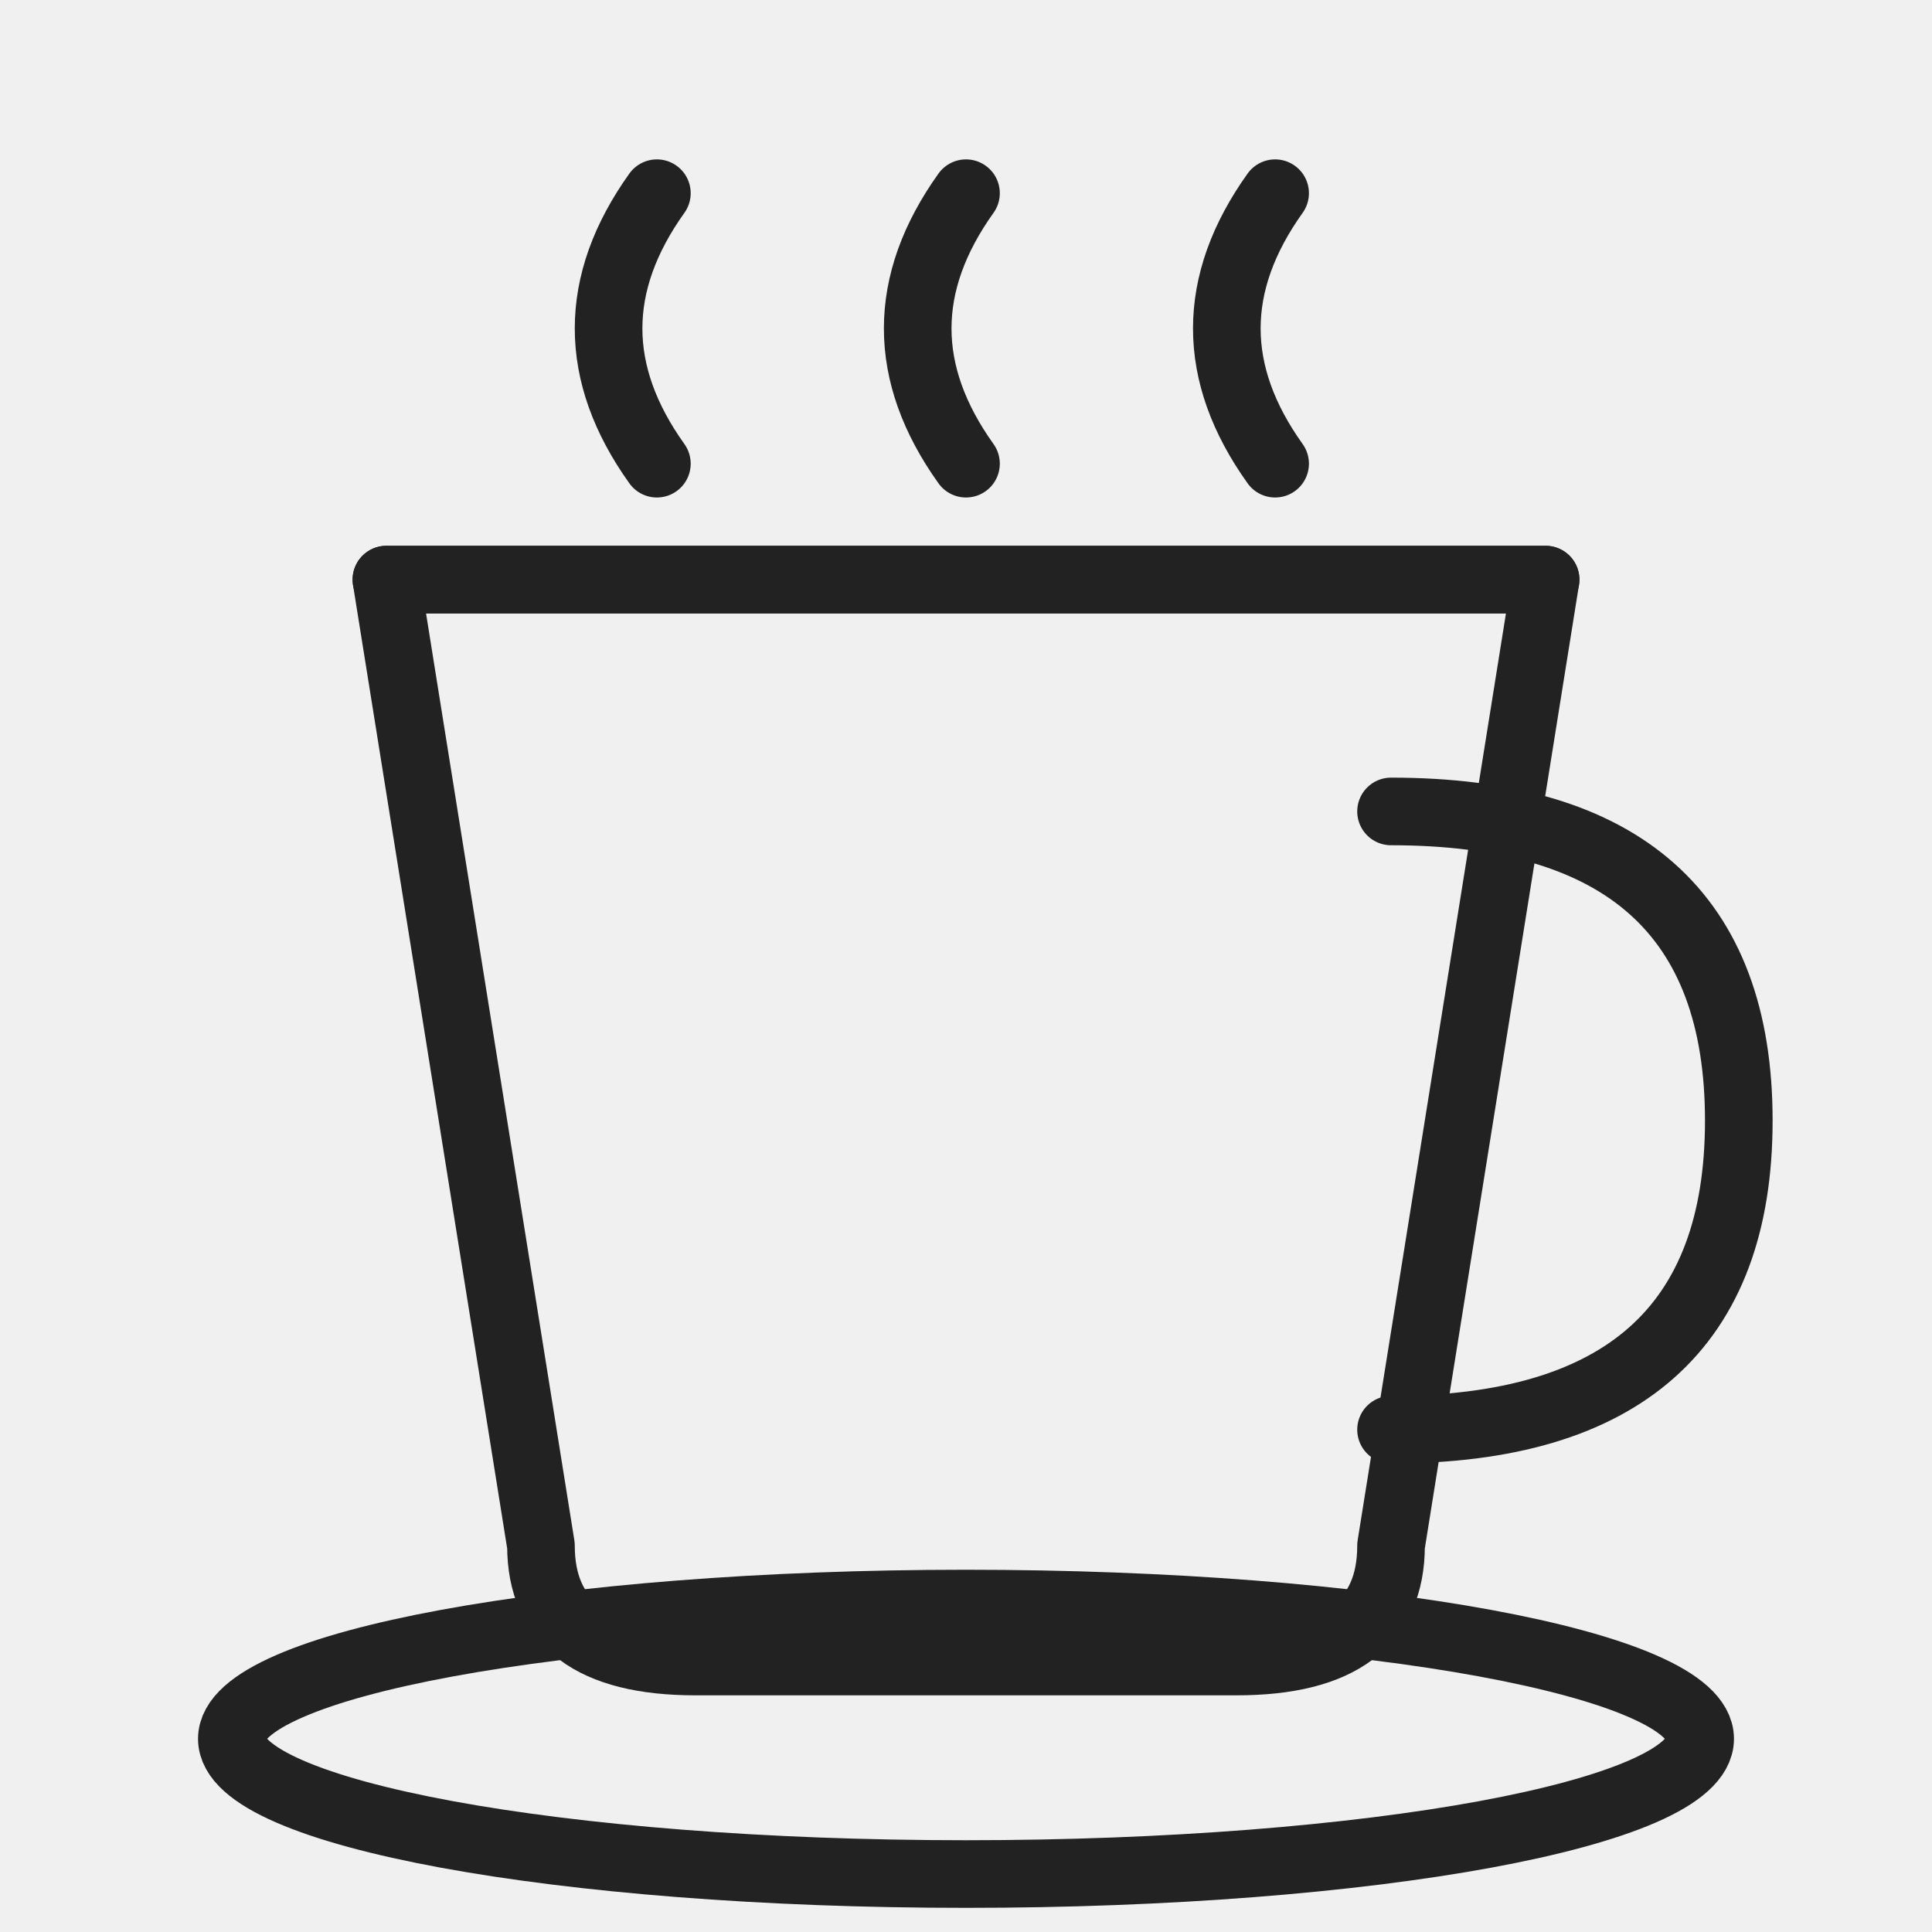
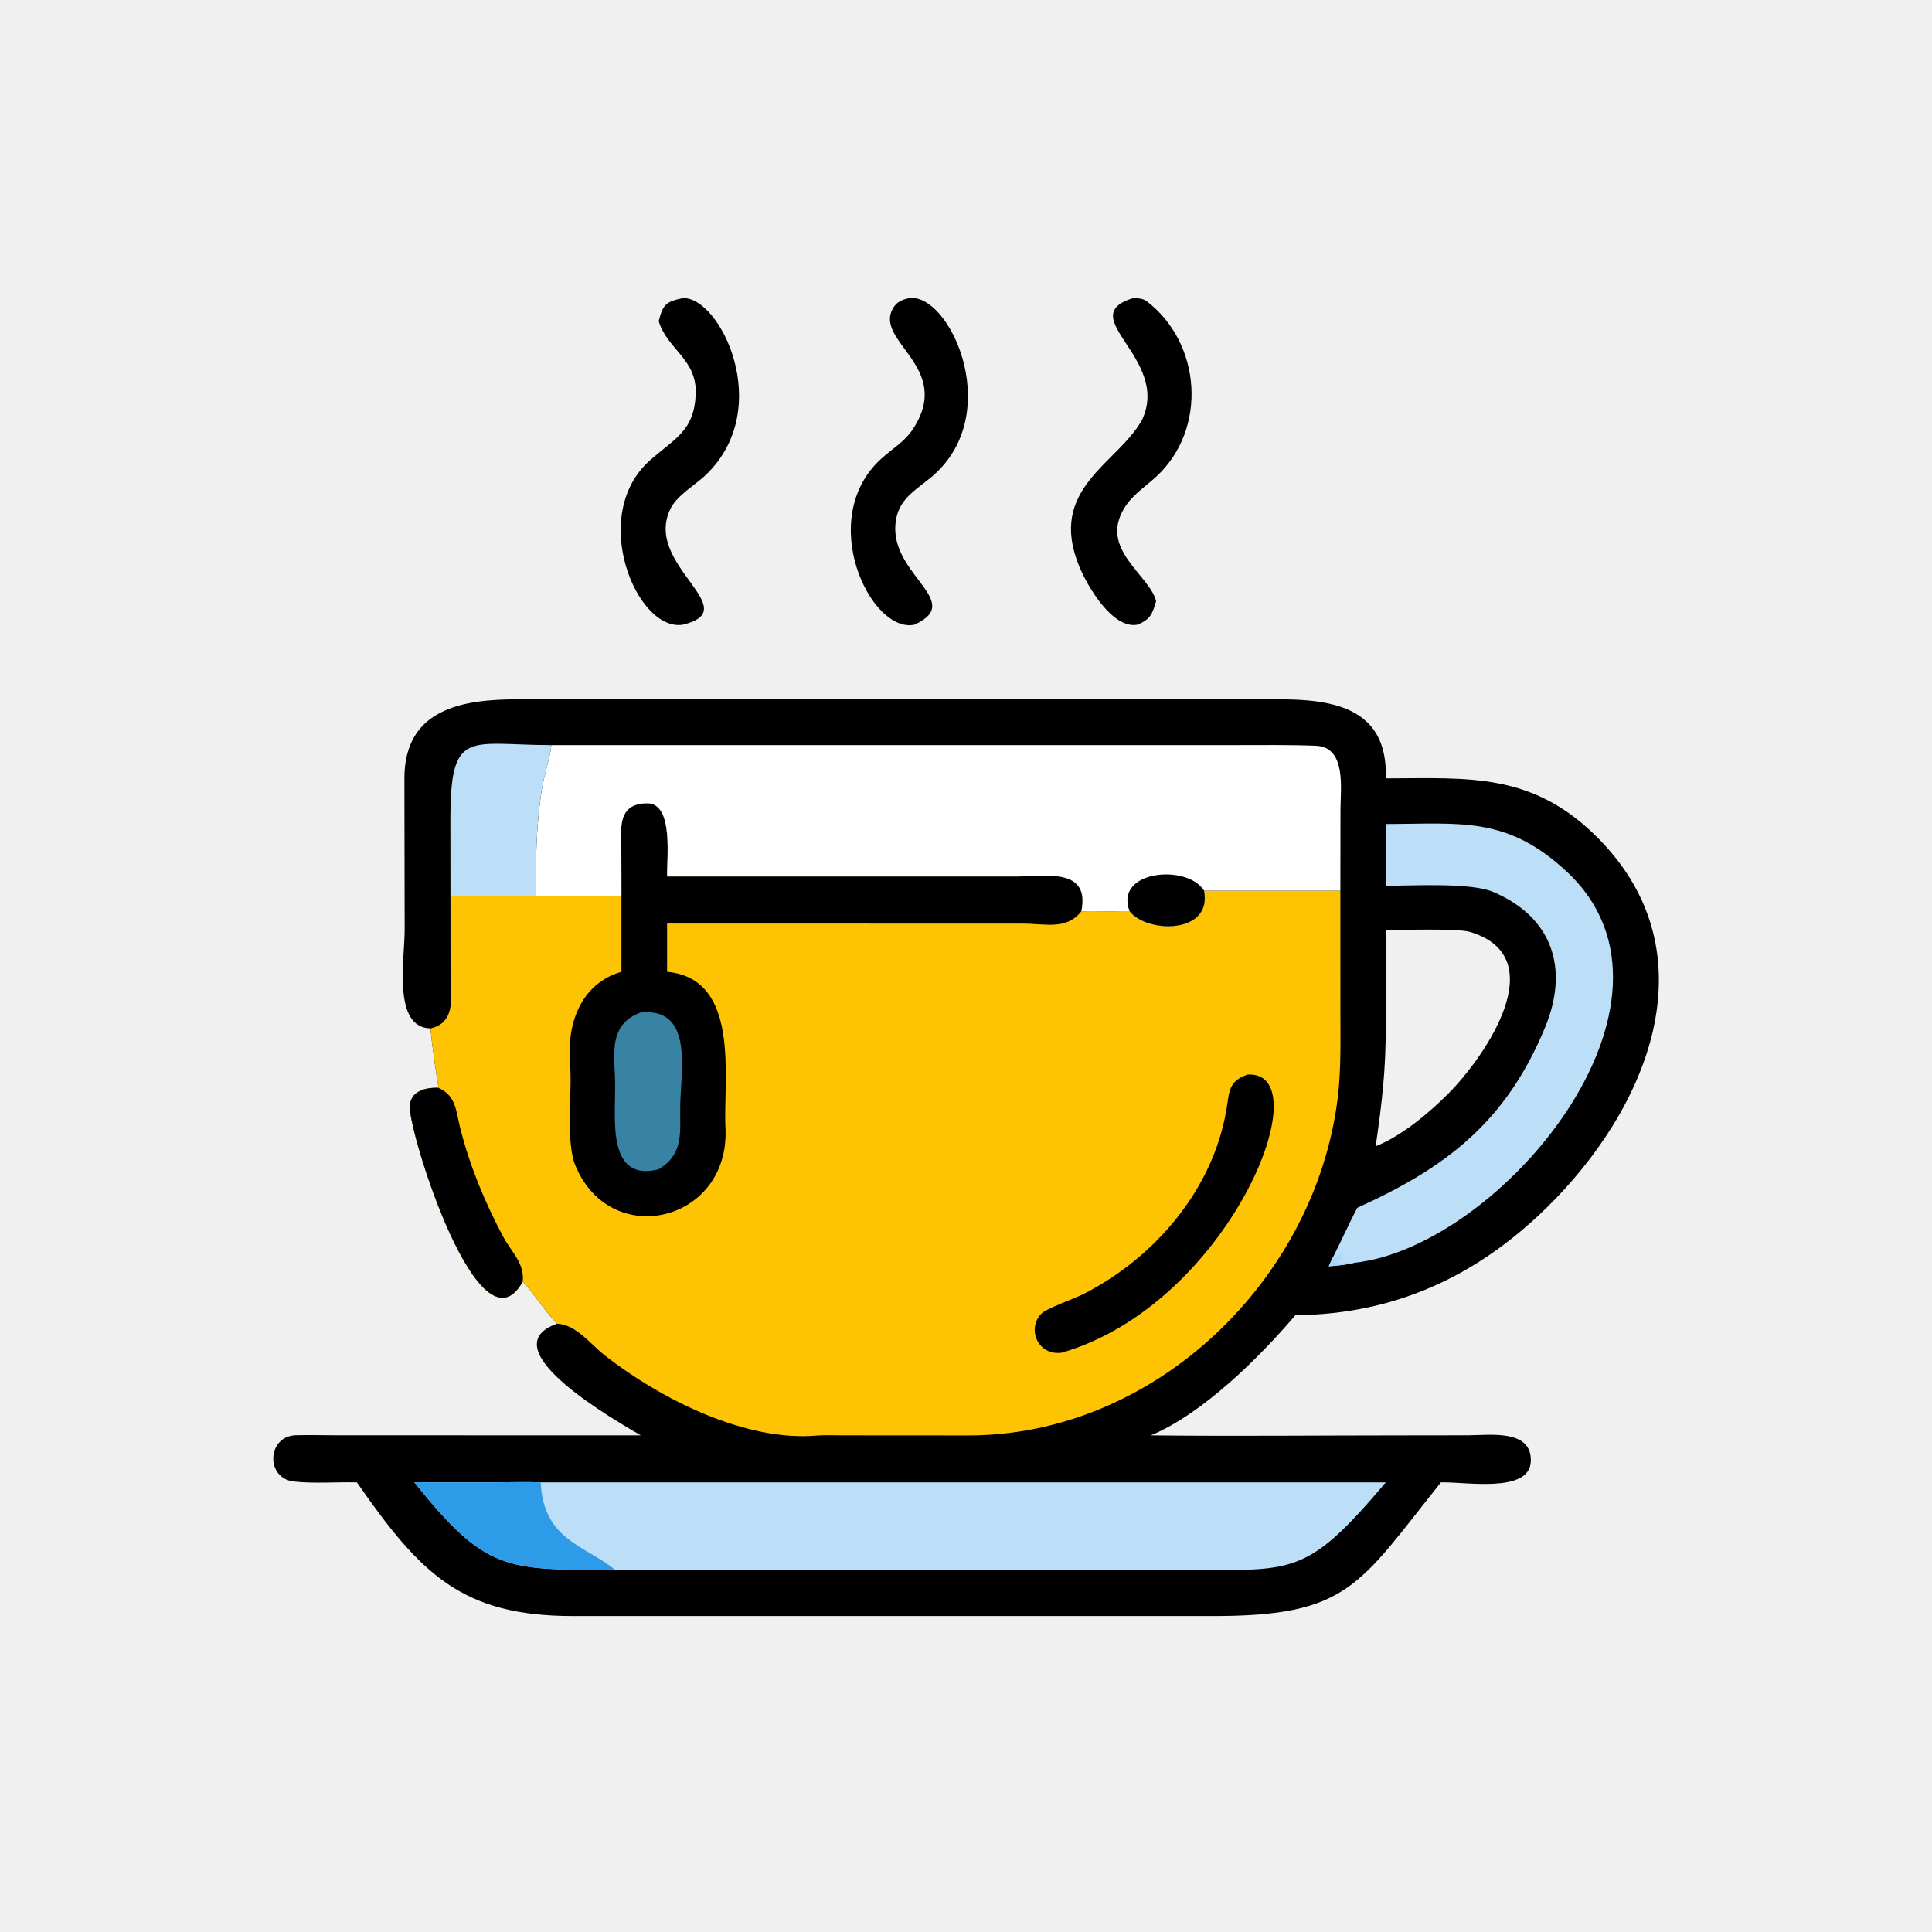
- <svg xmlns="http://www.w3.org/2000/svg" viewBox="0 0 100 100">
-   <g stroke="#222" stroke-width="3.5" stroke-linecap="round" stroke-linejoin="round" fill="none">
-     <path d="M34,24 Q29,17 34,10" />
-     <path d="M50,24 Q45,17 50,10" />
-     <path d="M66,24 Q61,17 66,10" />
-     <path d="M20,30 L28,80 Q28,86 36,86 L64,86 Q72,86 72,80 L80,30 Z" />
-     <line x1="20" y1="30" x2="80" y2="30" />
-     <path d="M72,42 Q90,42 90,58 Q90,74 72,74" />
-     <ellipse cx="50" cy="90" rx="38" ry="7" />
-   </g>
+ <svg xmlns="http://www.w3.org/2000/svg" width="1024" height="1024" viewBox="0 0 1024 1024">
+   <path transform="scale(2 2)" d="M114.078 272.54C103.944 272.297 107.257 254.227 107.241 246.286L107.172 206.423C107.088 187.629 122.958 185.339 137.064 185.331L331.565 185.333C346.611 185.332 367.954 183.652 367.25 206.277C389.341 206.233 406.289 204.582 423.728 222.344C453.782 252.955 436.689 293.858 409.765 320.162C391.067 338.429 369.377 348.311 343.285 348.544C333.799 359.699 318.681 374.727 304.968 380.382C326.768 380.634 349.13 380.396 370.967 380.391L389.071 380.369C394.748 380.362 405.972 378.647 405.683 387.25C405.395 395.873 388.189 392.629 381.855 392.849C359.976 420.217 357.359 428.318 321.163 428.267L151.864 428.266C122.379 428.278 111.41 417.072 94.584 392.849C89.073 392.712 83.309 393.21 77.879 392.619C70.309 391.796 70.72 380.541 78.459 380.354C81.944 380.27 85.394 380.346 88.877 380.37L169.809 380.382C164.546 377.261 129.013 357.373 147.616 350.796C144.459 347.567 141.738 343.058 138.521 339.638C127.211 360.047 108.678 301.353 108.611 293.473C108.574 289.159 112.743 288.148 116.214 288.294C115.477 283.761 114.51 277.008 114.078 272.54ZM364.57 303.767C371.414 301.081 378.785 294.895 383.979 289.652C393.678 279.806 411.71 253.653 389.603 246.976C386.219 245.954 371.56 246.489 367.25 246.481L367.261 271.062C367.253 283.749 366.312 291.64 364.57 303.767Z" />
+   <path fill="#FEC302" transform="scale(2 2)" d="M164.688 237.453L164.663 225.624C164.623 219.968 163.328 212.905 171.545 212.881C178.601 212.861 176.664 227.731 176.785 232.275L269.728 232.267C277.096 232.266 288.924 229.855 286.59 241.471C289.159 241.803 296.07 241.366 299.344 241.471C303.873 247.346 321.35 247.666 319.077 236.034L355.211 236.034L355.218 267.618C355.217 275.158 355.431 283.427 354.526 290.852C348.618 339.269 305.972 380.469 256.518 380.406L223.332 380.385C221.286 380.388 218.623 380.267 216.64 380.425C197.46 382.174 174.905 370.602 160.389 359.288C156.459 356.225 152.693 350.997 147.616 350.796C144.459 347.567 141.738 343.058 138.521 339.638C127.211 360.047 108.678 301.353 108.611 293.473C108.574 289.159 112.743 288.148 116.214 288.294C115.477 283.761 114.51 277.008 114.078 272.54C121.22 270.958 119.389 263.321 119.39 257.703L119.375 237.453C126.864 237.442 134.53 237.348 142.004 237.453L164.688 237.453Z" />
+   <path transform="scale(2 2)" d="M164.688 237.453L164.663 225.624C164.623 219.968 163.328 212.905 171.545 212.881C178.601 212.861 176.664 227.731 176.785 232.275L269.728 232.267C277.096 232.266 288.924 229.855 286.59 241.471C282.63 246.526 277.263 244.779 270.969 244.765L176.785 244.746L176.785 257.531C196.472 259.391 191.6 286.013 192.255 298.884C193.543 324.199 160.8 331.75 152.047 307.749C149.961 299.654 151.71 289.706 151.047 281.623C150.195 271.246 153.955 260.631 164.688 257.531L164.688 237.453Z" />
+   <path fill="#3882A4" transform="scale(2 2)" d="M169.809 268.302C183.698 267.025 180.48 283.099 180.272 292.803C180.119 299.924 181.411 305.721 174.563 309.865C160.992 313.36 163.047 296.764 163.013 288.638C163.211 280.612 160.43 271.765 169.809 268.302Z" />
+   <path transform="scale(2 2)" d="M138.521 339.638C127.211 360.047 108.678 301.353 108.611 293.473C108.574 289.159 112.743 288.148 116.214 288.294C120.895 290.406 120.807 294.353 121.955 298.916C124.479 308.953 128.498 318.662 133.37 327.78C135.552 331.865 139.053 334.749 138.521 339.638Z" />
+   <path transform="scale(2 2)" d="M330.65 284.767C350.448 283.682 325.676 345.743 281.308 358.489C275.067 359.255 272.144 352.3 275.861 348.244C277.24 346.739 284.761 344.151 287.243 342.88C306.026 333.262 321.406 315.315 324.999 294.16C325.823 289.306 325.501 286.501 330.65 284.767Z" />
+   <path fill="white" transform="scale(2 2)" d="M146.121 197.47L327.093 197.465C334.259 197.463 341.534 197.362 348.703 197.632C356.896 197.94 355.245 209.133 355.238 214.534L355.211 236.034L319.077 236.034C321.35 247.666 303.873 247.346 299.344 241.471C296.07 241.366 289.159 241.803 286.59 241.471C288.924 229.855 277.096 232.266 269.728 232.267L176.785 232.275C176.664 227.731 178.601 212.861 171.545 212.881C163.328 212.905 164.623 219.968 164.663 225.624L164.688 237.453L142.004 237.453C141.957 228.067 142.082 218.597 143.564 209.315C144.178 205.474 145.584 201.482 146.077 197.81L146.121 197.47Z" />
+   <path transform="scale(2 2)" d="M299.344 241.471C295.21 230.579 314.723 228.92 319.077 236.034C321.35 247.666 303.873 247.346 299.344 241.471Z" />
+   <path fill="#BCDEF6" transform="scale(2 2)" d="M119.375 237.453L119.358 217.365C119.351 192.911 124.11 197.409 146.121 197.47L146.077 197.81C145.584 201.482 144.178 205.474 143.564 209.315C142.082 218.597 141.957 228.067 142.004 237.453C134.53 237.348 126.864 237.442 119.375 237.453Z" />
+   <path fill="#BCDEF6" transform="scale(2 2)" d="M109.805 392.849L131.126 392.84C134.97 392.832 139.496 392.685 143.284 392.849L367.25 392.849C345.713 418.313 342.853 416.025 312.218 416.022L162.996 416.015C133.922 416.064 128.77 416.467 109.805 392.849Z" />
+   <path fill="#2E9BE9" transform="scale(2 2)" d="M109.805 392.849L131.126 392.84C134.97 392.832 139.496 392.685 143.284 392.849C144.023 408.219 155.074 409.518 162.996 416.015C133.922 416.064 128.77 416.467 109.805 392.849Z" />
+   <path fill="#BCDEF6" transform="scale(2 2)" d="M367.25 218.372C387.092 218.335 399.416 216.182 415.336 231.121C451.979 265.506 397.51 330.619 358.813 334.662C356.975 335.184 354.031 335.449 352.135 335.586C352.514 334.692 352.905 333.895 353.332 333.022C355.465 328.838 357.569 324.098 359.685 320.083C383.2 309.441 399.096 297.397 409.477 272.231C415.891 256.683 411.43 243.029 395.658 236.352C389.748 233.85 374.368 234.724 367.25 234.74L367.25 218.372Z" />
+   <path fill="#A8D9FC" transform="scale(2 2)" d="M353.332 333.022L353.865 333.15L354.961 332.381L355.484 332.477C356.152 333.466 355.324 333.971 354.548 334.547L354.729 334.804C356.479 334.857 357.52 334.311 358.813 334.662C356.975 335.184 354.031 335.449 352.135 335.586C352.514 334.692 352.905 333.895 353.332 333.022Z" />
+   <path transform="scale(2 2)" d="M180.906 79.017C190.667 78.363 205.551 108.124 187.04 125.87C184.216 128.577 179.418 131.247 177.67 134.843C170.355 149.727 197.936 161.493 180.906 165.564C168.714 167.431 155.775 136.451 172.337 121.918C179.011 116.061 183.901 114.163 184.369 104.621C184.833 95.149 176.827 92.657 174.563 85.119C175.665 80.644 176.575 79.921 180.906 79.017Z" />
+   <path transform="scale(2 2)" d="M240.947 79.017C251.345 77.509 265.793 108.007 248.414 124.998C244.605 128.799 239.095 131.075 237.686 136.665C233.888 151.742 256.549 159.145 242.288 165.564C230.697 167.89 216.14 137.498 233.463 121.639C236.306 119.036 239.738 117.051 241.865 113.816C252.938 97.159 231.191 90.462 236.775 81.497C237.747 79.936 239.197 79.36 240.947 79.017Z" />
+   <path transform="scale(2 2)" d="M300.217 79.017C301.359 78.972 302.934 79.104 303.837 79.791C318.481 90.915 320.041 113.839 306.363 126.367C303.312 129.162 300.075 131.159 297.95 134.642C291.258 145.605 304.53 152.226 306.388 159.29C305.364 162.734 304.878 164.179 301.357 165.564C294.751 166.687 288.133 155.285 286 150.087C277.48 129.316 296.267 122.922 302.685 111.211C310.211 94.961 284.332 83.974 300.217 79.017Z" />
</svg>
